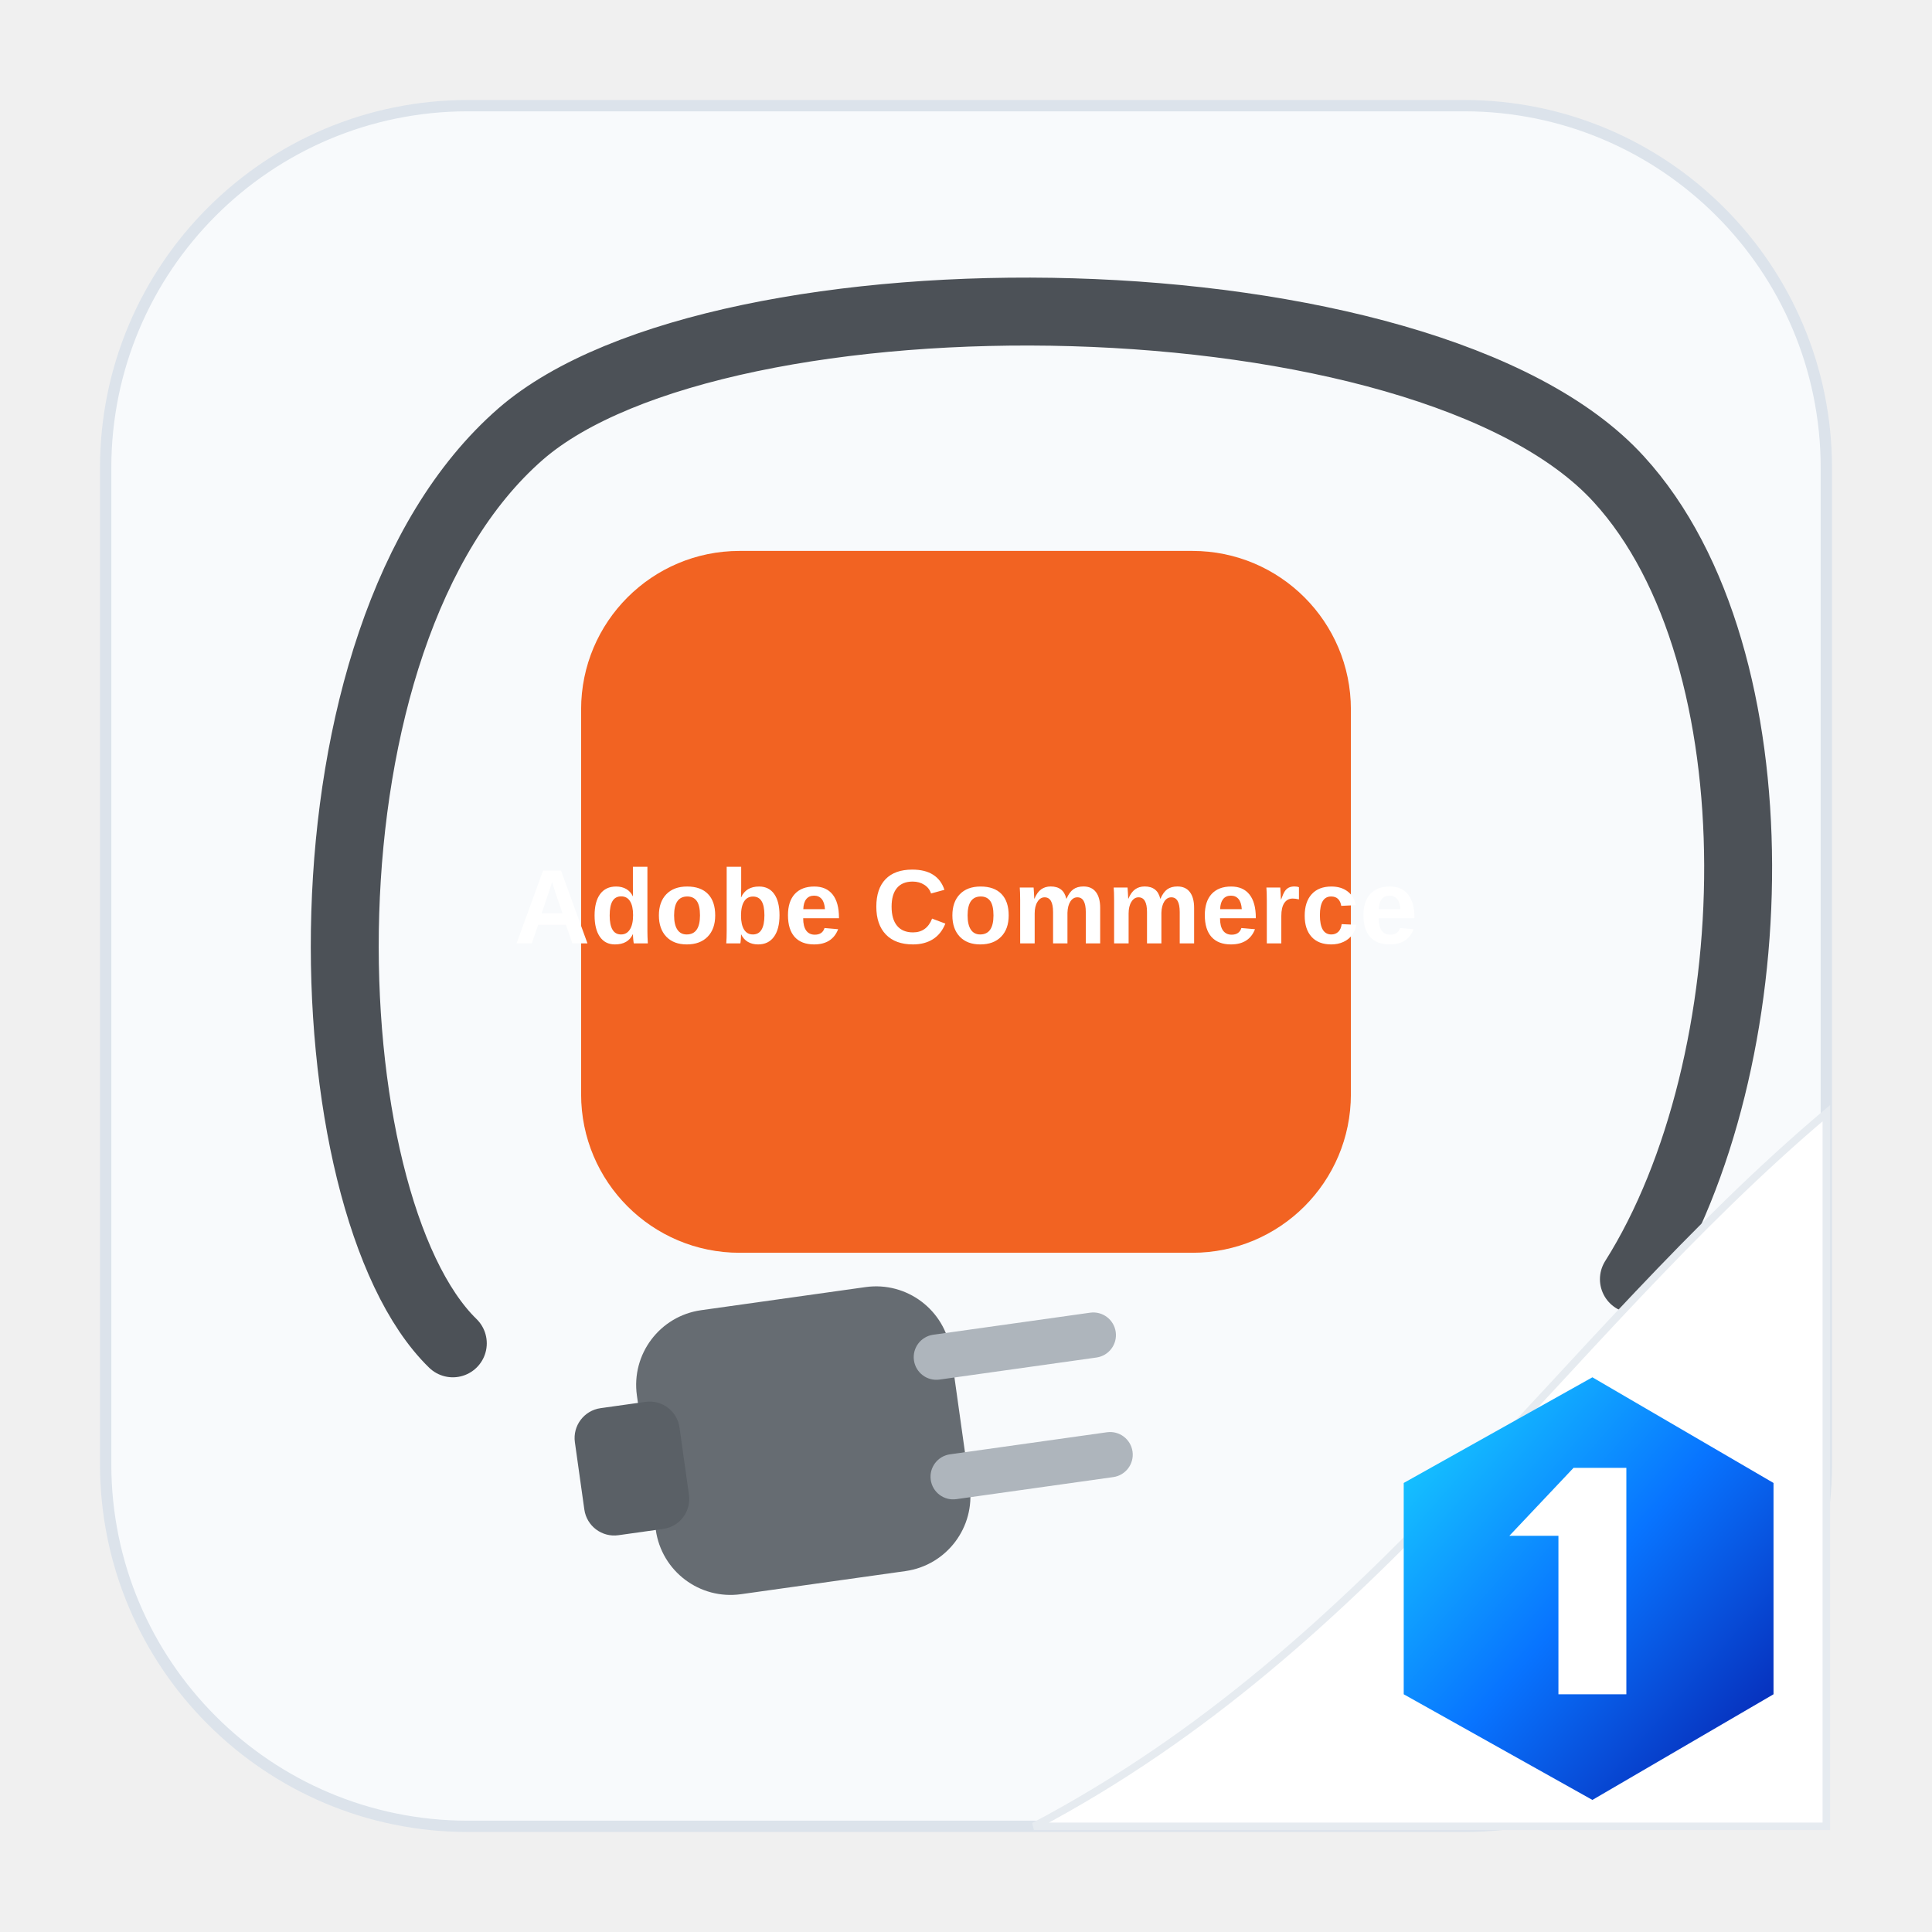
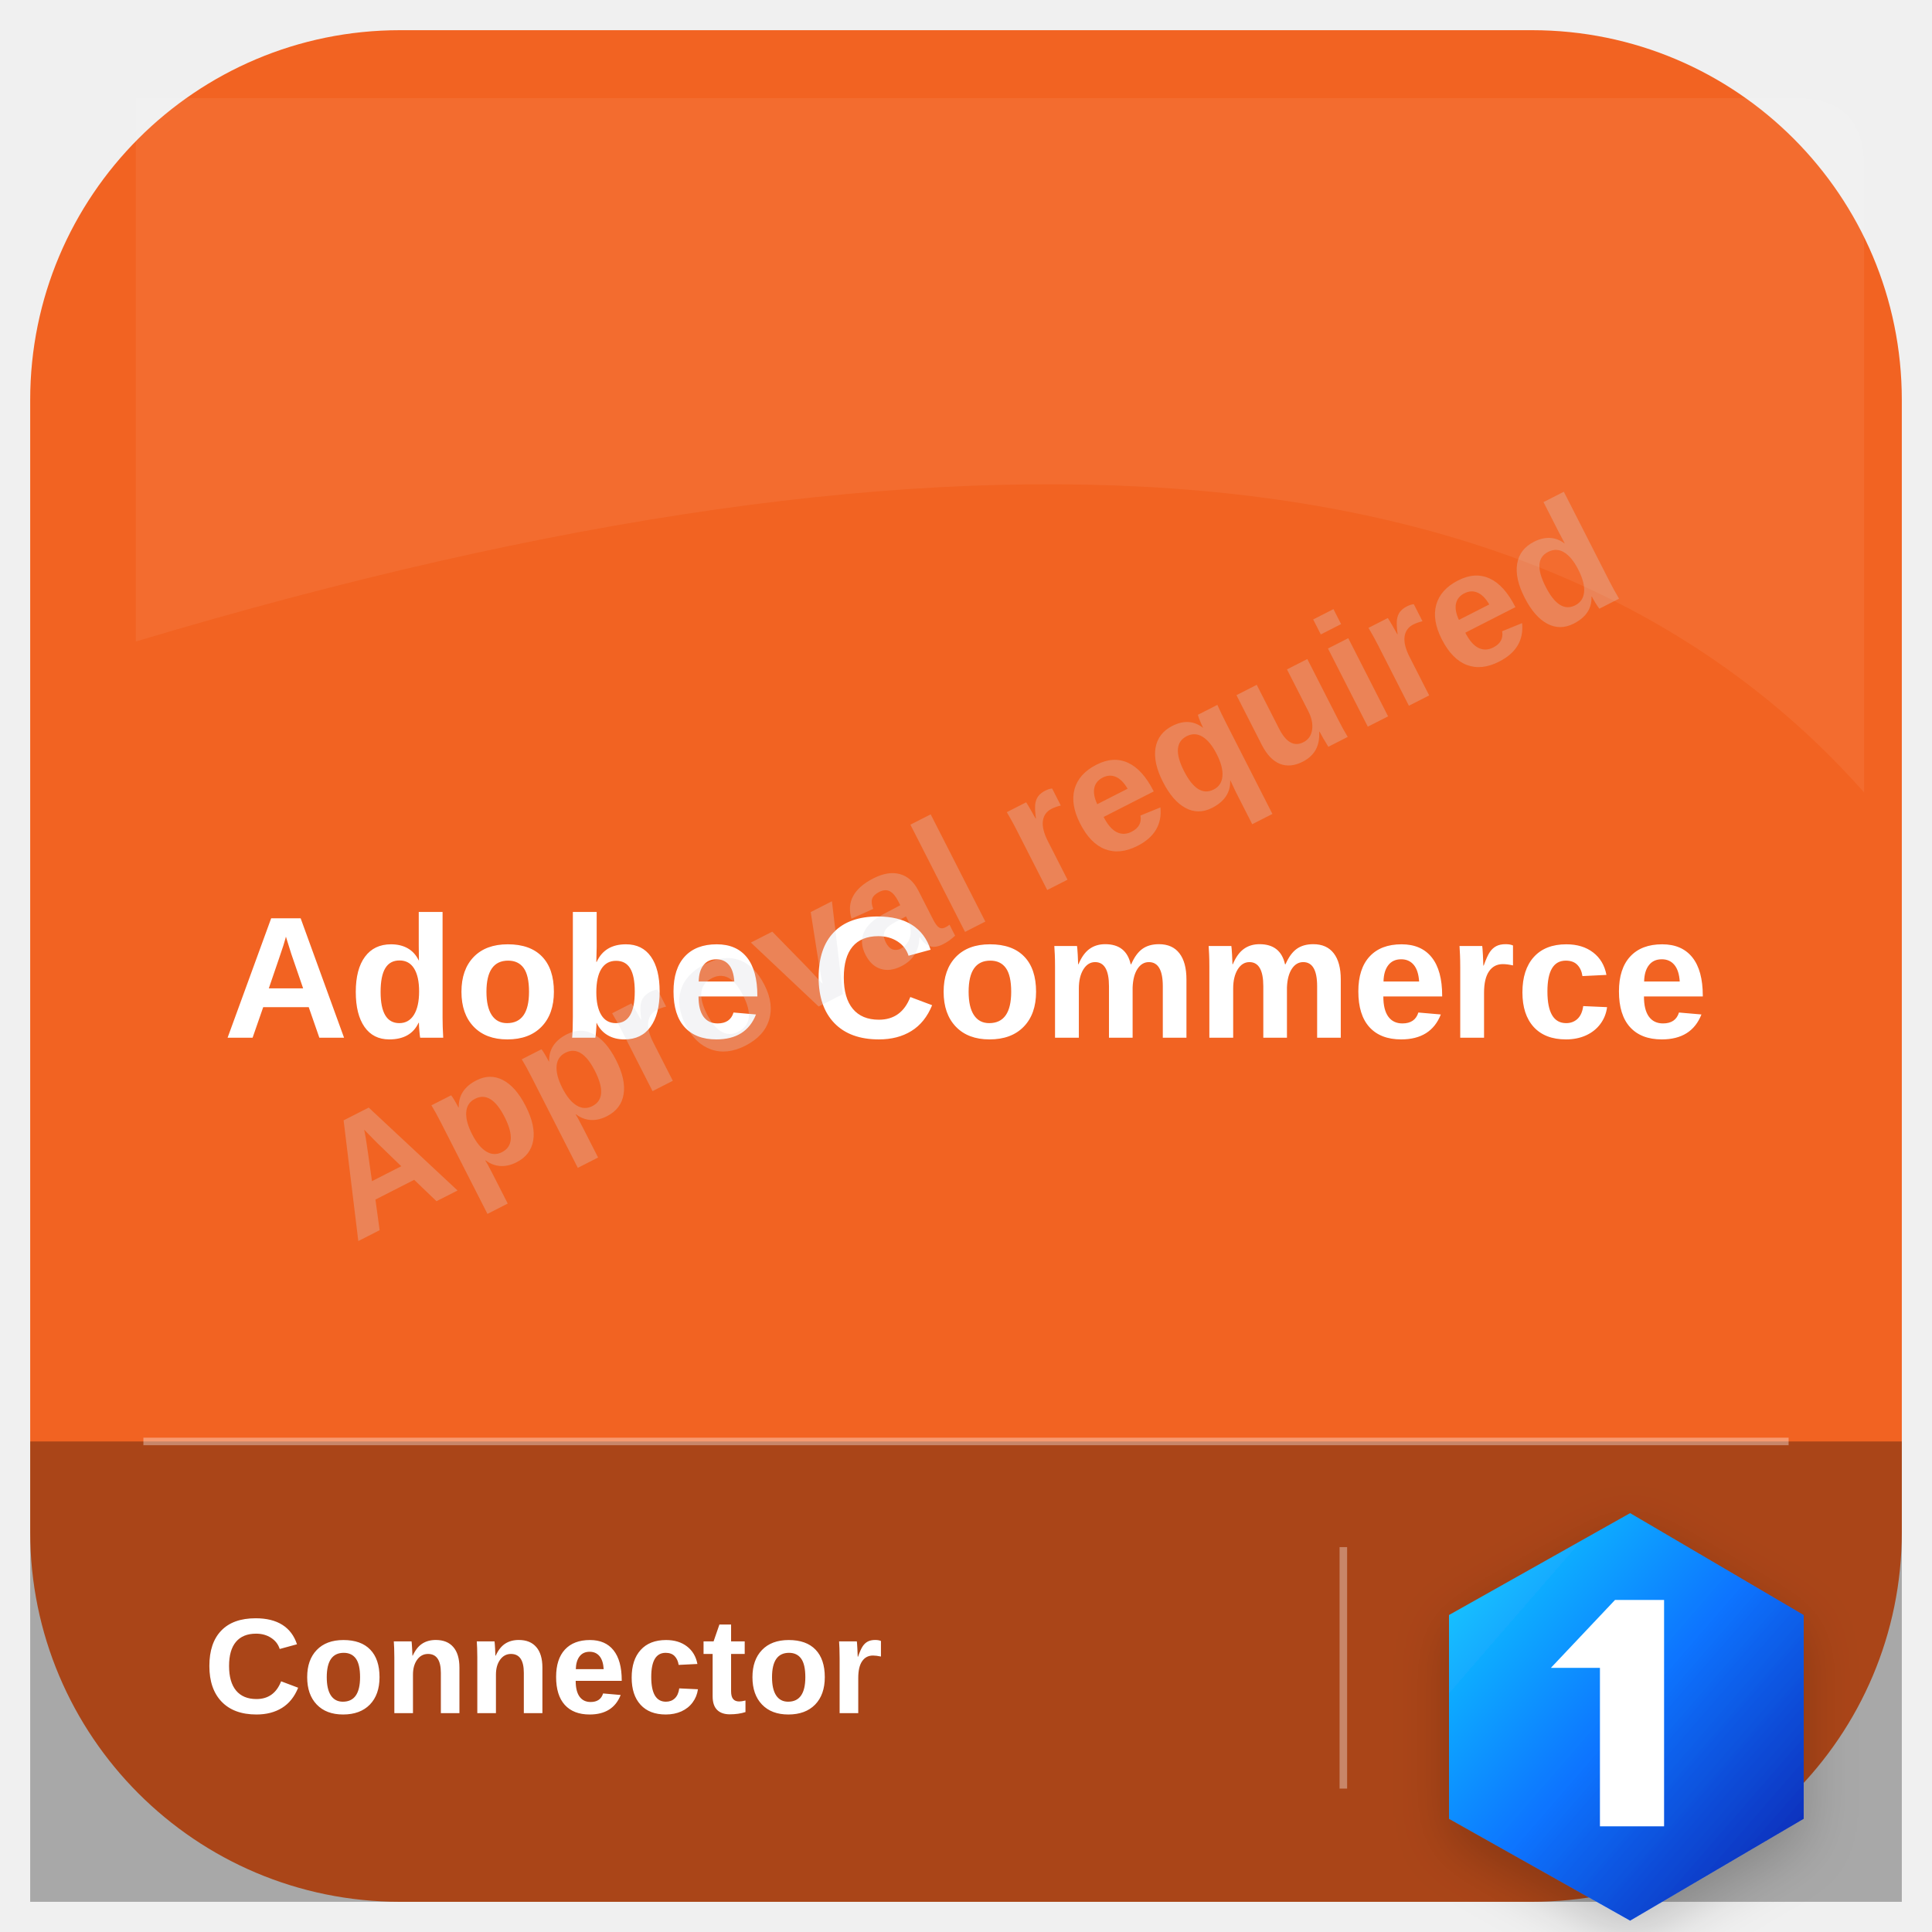
- <svg xmlns="http://www.w3.org/2000/svg" viewBox="0 0 512 512">
+ <svg xmlns="http://www.w3.org/2000/svg" viewBox="0 0 512 512" role="img" aria-label="Adobe Commerce connector">
  <defs>
    <linearGradient id="one" x1="0" y1="0" x2="1" y2="1">
      <stop stop-color="#19d8ff" />
      <stop offset=".5" stop-color="#0874ff" />
      <stop offset="1" stop-color="#071ca8" />
    </linearGradient>
+     <filter id="s" x="-30%" y="-30%" width="160%" height="160%">
+       <feDropShadow dx="0" dy="5" stdDeviation="7" flood-opacity=".20" />
+     </filter>
  </defs>
-   <rect x="28" y="28" width="456" height="456" rx="96" fill="#f8fafc" stroke="#dce3eb" stroke-width="3" />
-   <path d="M120 356C82 319 76 169 138 115c53-46 240-44 291 12 43 47 40 155 4 212" fill="none" stroke="#4c5157" stroke-width="18" stroke-linecap="round" />
-   <rect x="154" y="146" width="204" height="186" rx="42" fill="#F26322" />
-   <text x="256" y="250" text-anchor="middle" font-family="Arial,Helvetica,sans-serif" font-size="28" font-weight="800" fill="#fff">Adobe Commerce</text>
-   <g transform="translate(166 350) rotate(-8)">
-     <rect width="84" height="76" rx="20" fill="#666c72" />
-     <rect x="-18" y="22" width="28" height="34" rx="8" fill="#5a6066" />
-     <rect x="74" y="15" width="54" height="12" rx="6" fill="#aeb5bc" />
-     <rect x="74" y="47" width="54" height="12" rx="6" fill="#aeb5bc" />
+   <rect x="8" y="8" width="496" height="496" rx="98" fill="#F26322" />
+   <path d="M36 26 H476 Q494 26 494 44 V210 Q370 70 36 170Z" fill="#FFFFFF" opacity=".06" />
+   <text x="256" y="275" text-anchor="middle" font-family="Arial,Helvetica,sans-serif" font-size="46" font-weight="800" fill="#FFFFFF">Adobe Commerce</text>
+   <g transform="rotate(-27 256 230)" opacity="0.28">
+     <text x="256" y="245" text-anchor="middle" font-family="Arial,Helvetica,sans-serif" font-size="44" font-weight="700" fill="#D6D9DE">Approval required</text>
  </g>
-   <path d="M274 484C365 436 413 355 484 295V484Z" fill="#fff" stroke="#e6ebf0" stroke-width="2" />
-   <g transform="translate(372 365)">
-     <path d="M50 0 98 28v56L50 112 0 84V28Z" fill="url(#one)" />
-     <path d="M45 24 28 42h13v42h18V24Z" fill="#fff" />
+   <rect x="8" y="382" width="496" height="122" fill="#000000" opacity="0.30" />
+   <line x1="38" y1="382" x2="474" y2="382" stroke="#FFFFFF" opacity=".35" stroke-width="2" />
+   <text x="54" y="454" font-family="Arial,Helvetica,sans-serif" font-size="36" font-weight="700" fill="#FFFFFF">Connector</text>
+   <line x1="356" y1="410" x2="356" y2="474" stroke="#FFFFFF" opacity=".35" stroke-width="2" />
+   <g transform="translate(384 401)" filter="url(#s)">
+     <path d="M48 0 94 27v54L48 108 0 81V27Z" fill="url(#one)" />
+     <path d="M44 23 27 41h13v42h17V23Z" fill="#fff" />
  </g>
</svg>
